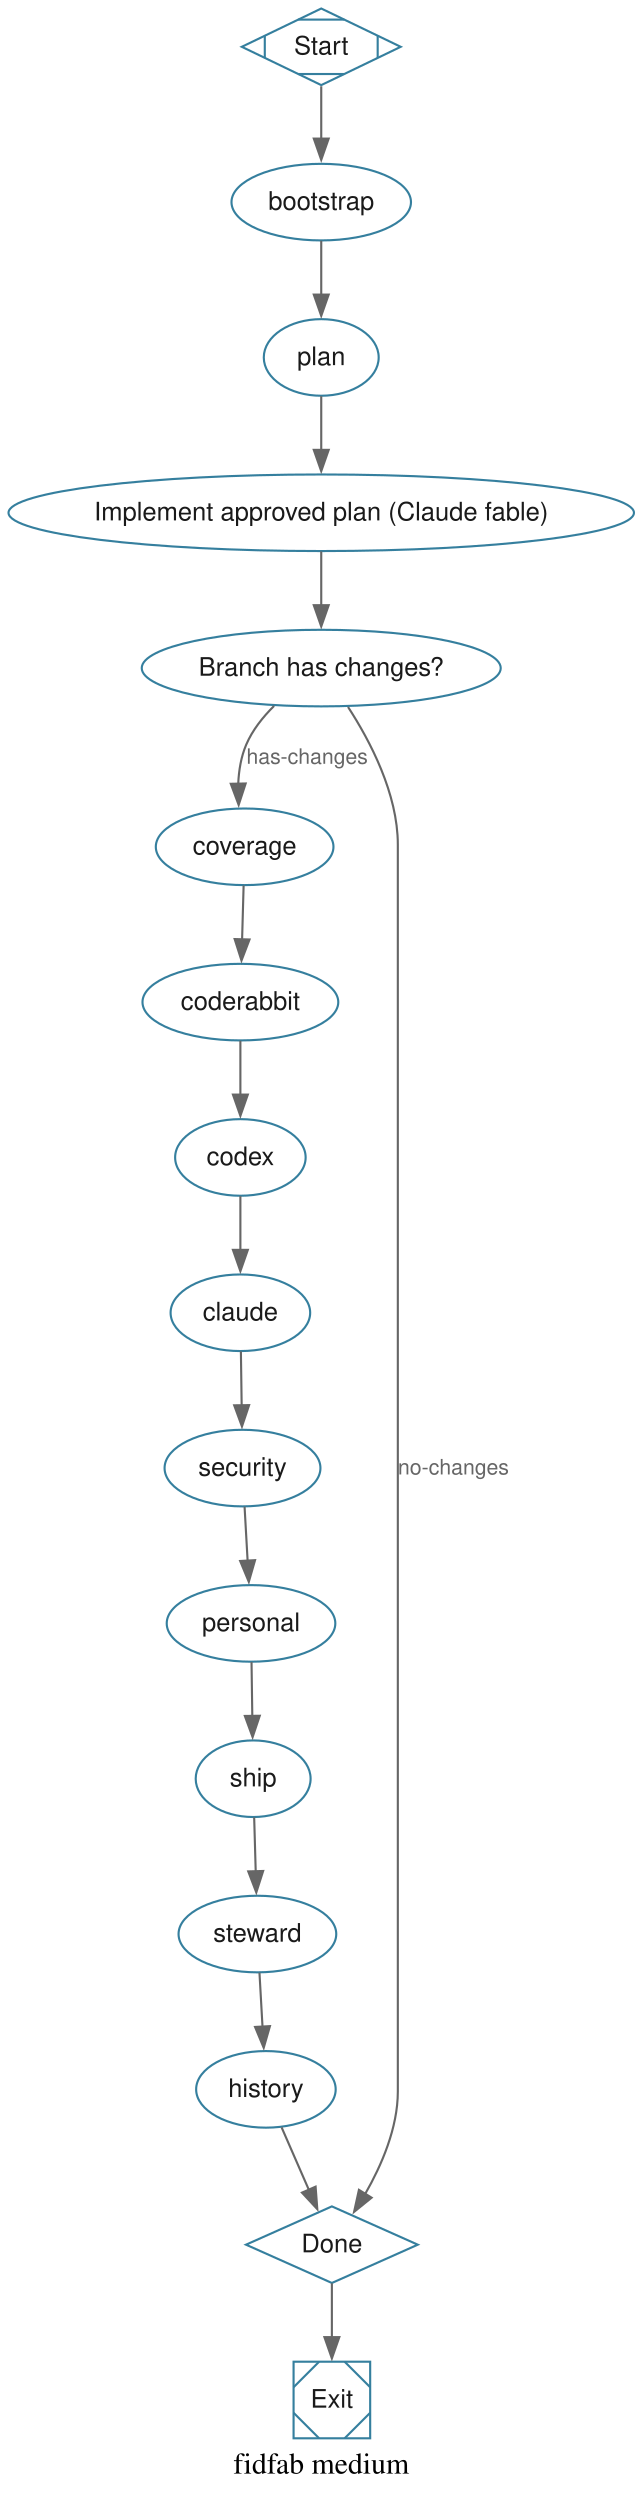
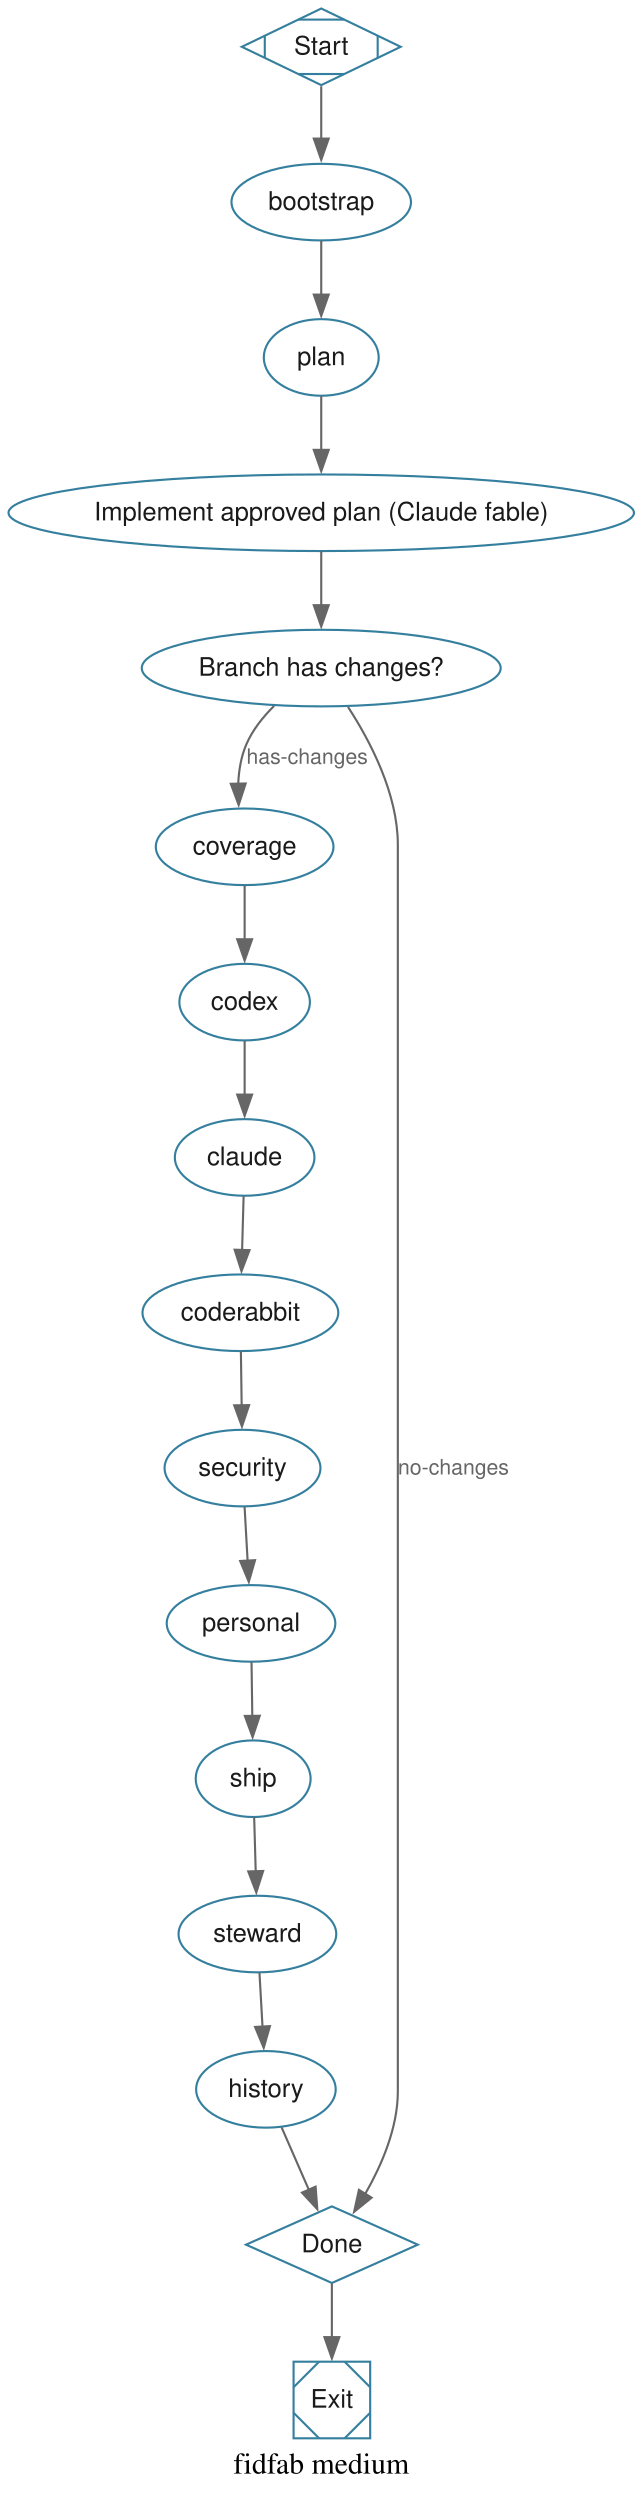
<svg xmlns="http://www.w3.org/2000/svg" width="302pt" height="1175pt" viewBox="0.00 0.00 302.00 1175.00">
  <style>
  @media (prefers-color-scheme: dark) {
    text { fill: #e0e0e0 !important; }
    [stroke="#357f9e"] { stroke: #5bb8d8; }
    [stroke="#666666"] { stroke: #999999; }
    polygon[fill="#357f9e"] { fill: #5bb8d8; }
    polygon[fill="#666666"] { fill: #999999; }
  }
</style>
  <g id="graph0" class="graph" transform="scale(1 1) rotate(0) translate(4 1170.8)">
    <text xml:space="preserve" text-anchor="middle" x="146.98" y="-8.2" font-family="Times,serif" font-size="14.00">fidfab medium</text>
    <g id="node1" class="node">
      <polygon fill="none" stroke="#357f9e" points="146.98,-1166.8 109.64,-1148.8 146.98,-1130.8 184.32,-1148.8 146.98,-1166.8" />
      <polyline fill="none" stroke="#357f9e" points="120.45,-1154.01 120.45,-1143.59" />
      <polyline fill="none" stroke="#357f9e" points="136.17,-1136.01 157.79,-1136.01" />
      <polyline fill="none" stroke="#357f9e" points="173.51,-1143.59 173.51,-1154.01" />
      <polyline fill="none" stroke="#357f9e" points="157.79,-1161.59 136.17,-1161.59" />
      <text xml:space="preserve" text-anchor="middle" x="146.98" y="-1145.2" font-family="Helvetica,sans-Serif" font-size="12.00" fill="#1a1a1a">Start</text>
    </g>
    <g id="node3" class="node">
      <ellipse fill="none" stroke="#357f9e" cx="146.98" cy="-1075.8" rx="42.18" ry="18" />
      <text xml:space="preserve" text-anchor="middle" x="146.98" y="-1072.2" font-family="Helvetica,sans-Serif" font-size="12.00" fill="#1a1a1a">bootstrap</text>
    </g>
    <g id="edge1" class="edge">
      <path fill="none" stroke="#666666" d="M146.98,-1130.25C146.98,-1122.77 146.98,-1113.85 146.98,-1105.46" />
      <polygon fill="#666666" stroke="#666666" points="150.48,-1105.67 146.98,-1095.67 143.48,-1105.67 150.48,-1105.67" />
    </g>
    <g id="node2" class="node">
      <polygon fill="none" stroke="#357f9e" points="169.98,-60.8 133.98,-60.8 133.98,-24.8 169.98,-24.8 169.98,-60.8" />
      <polyline fill="none" stroke="#357f9e" points="145.98,-60.8 133.98,-48.8" />
      <polyline fill="none" stroke="#357f9e" points="133.98,-36.8 145.98,-24.8" />
      <polyline fill="none" stroke="#357f9e" points="157.98,-24.8 169.98,-36.8" />
      <polyline fill="none" stroke="#357f9e" points="169.98,-48.8 157.98,-60.8" />
      <text xml:space="preserve" text-anchor="middle" x="151.98" y="-39.2" font-family="Helvetica,sans-Serif" font-size="12.00" fill="#1a1a1a">Exit</text>
    </g>
    <g id="node4" class="node">
      <ellipse fill="none" stroke="#357f9e" cx="146.98" cy="-1002.8" rx="27" ry="18" />
      <text xml:space="preserve" text-anchor="middle" x="146.98" y="-999.2" font-family="Helvetica,sans-Serif" font-size="12.00" fill="#1a1a1a">plan</text>
    </g>
    <g id="edge2" class="edge">
      <path fill="none" stroke="#666666" d="M146.98,-1057.62C146.98,-1050.03 146.98,-1040.91 146.98,-1032.34" />
      <polygon fill="#666666" stroke="#666666" points="150.48,-1032.35 146.98,-1022.35 143.48,-1032.35 150.48,-1032.35" />
    </g>
    <g id="node5" class="node claude fable implement">
      <ellipse fill="none" stroke="#357f9e" cx="146.98" cy="-929.8" rx="146.98" ry="18" />
      <text xml:space="preserve" text-anchor="middle" x="146.98" y="-926.2" font-family="Helvetica,sans-Serif" font-size="12.00" fill="#1a1a1a">Implement approved plan (Claude fable)</text>
    </g>
    <g id="edge3" class="edge">
      <path fill="none" stroke="#666666" d="M146.98,-984.62C146.98,-977.03 146.98,-967.91 146.98,-959.34" />
      <polygon fill="#666666" stroke="#666666" points="150.48,-959.35 146.98,-949.35 143.48,-959.35 150.48,-959.35" />
    </g>
    <g id="node6" class="node">
      <ellipse fill="none" stroke="#357f9e" cx="146.98" cy="-856.8" rx="84.36" ry="18" />
      <text xml:space="preserve" text-anchor="middle" x="146.98" y="-853.2" font-family="Helvetica,sans-Serif" font-size="12.00" fill="#1a1a1a">Branch has changes?</text>
    </g>
    <g id="edge4" class="edge">
      <path fill="none" stroke="#666666" d="M146.98,-911.62C146.98,-904.03 146.98,-894.91 146.98,-886.34" />
      <polygon fill="#666666" stroke="#666666" points="150.48,-886.35 146.98,-876.35 143.48,-886.35 150.48,-886.35" />
    </g>
    <g id="node7" class="node">
      <ellipse fill="none" stroke="#357f9e" cx="110.98" cy="-772.8" rx="41.75" ry="18" />
      <text xml:space="preserve" text-anchor="middle" x="110.98" y="-769.2" font-family="Helvetica,sans-Serif" font-size="12.00" fill="#1a1a1a">coverage</text>
    </g>
    <g id="edge5" class="edge">
      <path fill="none" stroke="#666666" d="M124.83,-839.03C119.56,-833.82 114.63,-827.63 111.72,-820.8 109.3,-815.13 108.25,-808.71 107.97,-802.48" />
      <polygon fill="#666666" stroke="#666666" points="111.46,-802.56 108.17,-792.49 104.47,-802.42 111.46,-802.56" />
      <text xml:space="preserve" text-anchor="middle" x="140.35" y="-811.8" font-family="Helvetica,sans-Serif" font-size="10.00" fill="#666666">has-changes</text>
    </g>
    <g id="node16" class="node">
      <polygon fill="none" stroke="#357f9e" points="151.98,-133.8 111.62,-115.8 151.98,-97.8 192.35,-115.8 151.98,-133.8" />
      <text xml:space="preserve" text-anchor="middle" x="151.98" y="-112.2" font-family="Helvetica,sans-Serif" font-size="12.00" fill="#1a1a1a">Done</text>
    </g>
    <g id="edge6" class="edge">
      <path fill="none" stroke="#666666" d="M159.57,-838.53C169.95,-822.56 182.98,-797.75 182.98,-773.8 182.98,-773.8 182.98,-773.8 182.98,-187.8 182.98,-170.72 175.35,-153.1 167.66,-139.7" />
      <polygon fill="#666666" stroke="#666666" points="170.65,-137.89 162.42,-131.22 164.7,-141.57 170.65,-137.89" />
      <text xml:space="preserve" text-anchor="middle" x="209.11" y="-477.8" font-family="Helvetica,sans-Serif" font-size="10.00" fill="#666666">no-changes</text>
    </g>
    <g id="node8" class="node">
-       <ellipse fill="none" stroke="#357f9e" cx="108.98" cy="-699.8" rx="46.01" ry="18" />
-       <text xml:space="preserve" text-anchor="middle" x="108.98" y="-696.2" font-family="Helvetica,sans-Serif" font-size="12.00" fill="#1a1a1a">coderabbit</text>
+       <ellipse fill="none" stroke="#357f9e" cx="110.98" cy="-699.8" rx="30.67" ry="18" />
+       <text xml:space="preserve" text-anchor="middle" x="110.98" y="-696.2" font-family="Helvetica,sans-Serif" font-size="12.00" fill="#1a1a1a">codex</text>
    </g>
    <g id="edge7" class="edge">
-       <path fill="none" stroke="#666666" d="M110.5,-754.62C110.28,-746.94 110.02,-737.7 109.78,-729.05" />
-       <polygon fill="#666666" stroke="#666666" points="113.28,-729.24 109.5,-719.35 106.29,-729.44 113.28,-729.24" />
+       <path fill="none" stroke="#666666" d="M110.98,-754.62C110.98,-747.03 110.98,-737.91 110.98,-729.34" />
+       <polygon fill="#666666" stroke="#666666" points="114.48,-729.35 110.98,-719.35 107.48,-729.35 114.48,-729.35" />
    </g>
    <g id="node9" class="node">
-       <ellipse fill="none" stroke="#357f9e" cx="108.98" cy="-626.8" rx="30.67" ry="18" />
-       <text xml:space="preserve" text-anchor="middle" x="108.98" y="-623.2" font-family="Helvetica,sans-Serif" font-size="12.00" fill="#1a1a1a">codex</text>
+       <ellipse fill="none" stroke="#357f9e" cx="110.98" cy="-626.8" rx="32.8" ry="18" />
+       <text xml:space="preserve" text-anchor="middle" x="110.98" y="-623.2" font-family="Helvetica,sans-Serif" font-size="12.00" fill="#1a1a1a">claude</text>
    </g>
    <g id="edge8" class="edge">
-       <path fill="none" stroke="#666666" d="M108.98,-681.62C108.98,-674.03 108.98,-664.91 108.98,-656.34" />
-       <polygon fill="#666666" stroke="#666666" points="112.48,-656.35 108.98,-646.35 105.48,-656.35 112.48,-656.35" />
+       <path fill="none" stroke="#666666" d="M110.98,-681.62C110.98,-674.03 110.98,-664.91 110.98,-656.34" />
+       <polygon fill="#666666" stroke="#666666" points="114.48,-656.35 110.98,-646.35 107.48,-656.35 114.48,-656.35" />
    </g>
    <g id="node10" class="node">
-       <ellipse fill="none" stroke="#357f9e" cx="108.98" cy="-553.8" rx="32.8" ry="18" />
-       <text xml:space="preserve" text-anchor="middle" x="108.98" y="-550.2" font-family="Helvetica,sans-Serif" font-size="12.00" fill="#1a1a1a">claude</text>
+       <ellipse fill="none" stroke="#357f9e" cx="108.98" cy="-553.8" rx="46.01" ry="18" />
+       <text xml:space="preserve" text-anchor="middle" x="108.98" y="-550.2" font-family="Helvetica,sans-Serif" font-size="12.00" fill="#1a1a1a">coderabbit</text>
    </g>
    <g id="edge9" class="edge">
-       <path fill="none" stroke="#666666" d="M108.98,-608.62C108.98,-601.03 108.98,-591.91 108.98,-583.34" />
-       <polygon fill="#666666" stroke="#666666" points="112.48,-583.35 108.98,-573.35 105.48,-583.35 112.48,-583.35" />
+       <path fill="none" stroke="#666666" d="M110.5,-608.62C110.28,-600.94 110.02,-591.7 109.78,-583.05" />
+       <polygon fill="#666666" stroke="#666666" points="113.28,-583.24 109.5,-573.35 106.29,-583.44 113.28,-583.24" />
    </g>
    <g id="node11" class="node">
      <ellipse fill="none" stroke="#357f9e" cx="109.98" cy="-480.8" rx="36.63" ry="18" />
      <text xml:space="preserve" text-anchor="middle" x="109.98" y="-477.2" font-family="Helvetica,sans-Serif" font-size="12.00" fill="#1a1a1a">security</text>
    </g>
    <g id="edge10" class="edge">
      <path fill="none" stroke="#666666" d="M109.22,-535.62C109.33,-528.03 109.46,-518.91 109.58,-510.34" />
      <polygon fill="#666666" stroke="#666666" points="113.08,-510.39 109.72,-500.35 106.08,-510.3 113.08,-510.39" />
    </g>
    <g id="node12" class="node">
      <ellipse fill="none" stroke="#357f9e" cx="113.98" cy="-407.8" rx="39.62" ry="18" />
      <text xml:space="preserve" text-anchor="middle" x="113.98" y="-404.2" font-family="Helvetica,sans-Serif" font-size="12.00" fill="#1a1a1a">personal</text>
    </g>
    <g id="edge11" class="edge">
      <path fill="none" stroke="#666666" d="M110.95,-462.62C111.38,-454.94 111.9,-445.7 112.39,-437.05" />
      <polygon fill="#666666" stroke="#666666" points="115.87,-437.52 112.94,-427.34 108.88,-437.13 115.87,-437.52" />
    </g>
    <g id="node13" class="node">
      <ellipse fill="none" stroke="#357f9e" cx="114.98" cy="-334.8" rx="27" ry="18" />
      <text xml:space="preserve" text-anchor="middle" x="114.98" y="-331.2" font-family="Helvetica,sans-Serif" font-size="12.00" fill="#1a1a1a">ship</text>
    </g>
    <g id="edge12" class="edge">
      <path fill="none" stroke="#666666" d="M114.22,-389.62C114.33,-382.03 114.46,-372.91 114.58,-364.34" />
      <polygon fill="#666666" stroke="#666666" points="118.08,-364.39 114.72,-354.35 111.08,-364.3 118.08,-364.39" />
    </g>
    <g id="node14" class="node">
      <ellipse fill="none" stroke="#357f9e" cx="116.98" cy="-261.8" rx="37.06" ry="18" />
      <text xml:space="preserve" text-anchor="middle" x="116.98" y="-258.2" font-family="Helvetica,sans-Serif" font-size="12.00" fill="#1a1a1a">steward</text>
    </g>
    <g id="edge13" class="edge">
      <path fill="none" stroke="#666666" d="M115.46,-316.62C115.68,-308.94 115.94,-299.7 116.19,-291.05" />
      <polygon fill="#666666" stroke="#666666" points="119.68,-291.44 116.46,-281.35 112.68,-291.24 119.68,-291.44" />
    </g>
    <g id="node15" class="node">
      <ellipse fill="none" stroke="#357f9e" cx="120.98" cy="-188.8" rx="32.79" ry="18" />
      <text xml:space="preserve" text-anchor="middle" x="120.98" y="-185.2" font-family="Helvetica,sans-Serif" font-size="12.00" fill="#1a1a1a">history</text>
    </g>
    <g id="edge14" class="edge">
      <path fill="none" stroke="#666666" d="M117.95,-243.62C118.38,-235.94 118.9,-226.7 119.39,-218.05" />
      <polygon fill="#666666" stroke="#666666" points="122.87,-218.52 119.94,-208.34 115.88,-218.13 122.87,-218.52" />
    </g>
    <g id="edge15" class="edge">
      <path fill="none" stroke="#666666" d="M128.33,-170.98C132.18,-162.16 136.97,-151.19 141.23,-141.43" />
      <polygon fill="#666666" stroke="#666666" points="144.33,-143.07 145.13,-132.5 137.92,-140.26 144.33,-143.07" />
    </g>
    <g id="edge16" class="edge">
      <path fill="none" stroke="#666666" d="M151.98,-97.62C151.98,-90.03 151.98,-80.9 151.98,-72.34" />
      <polygon fill="#666666" stroke="#666666" points="155.48,-72.34 151.98,-62.34 148.48,-72.34 155.48,-72.34" />
    </g>
  </g>
</svg>
